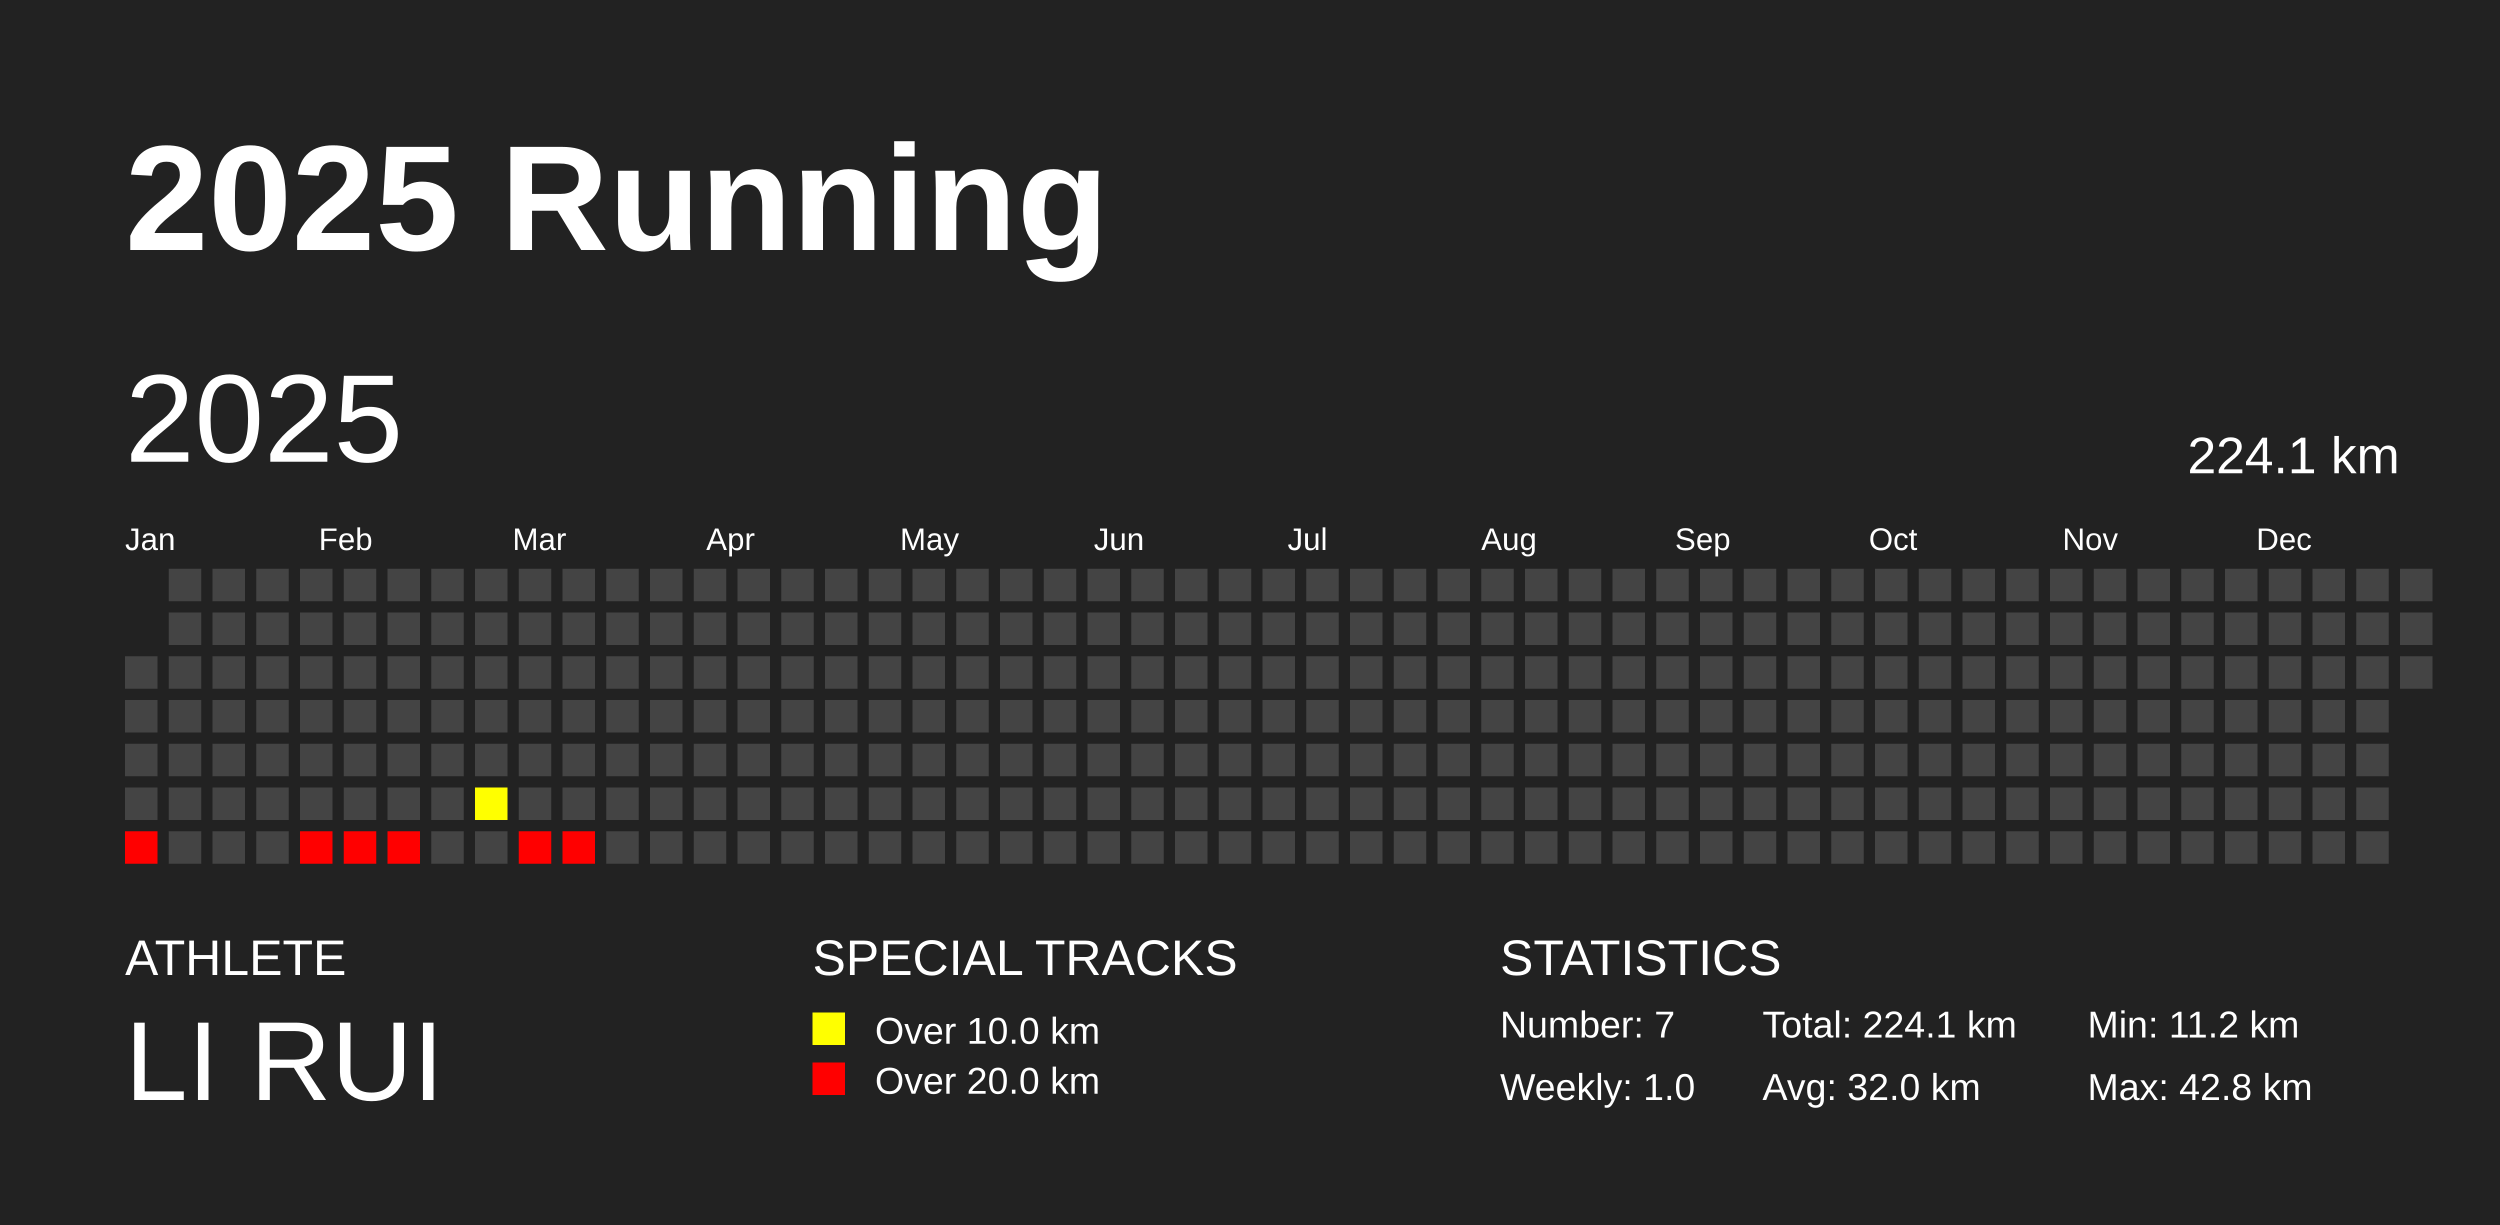
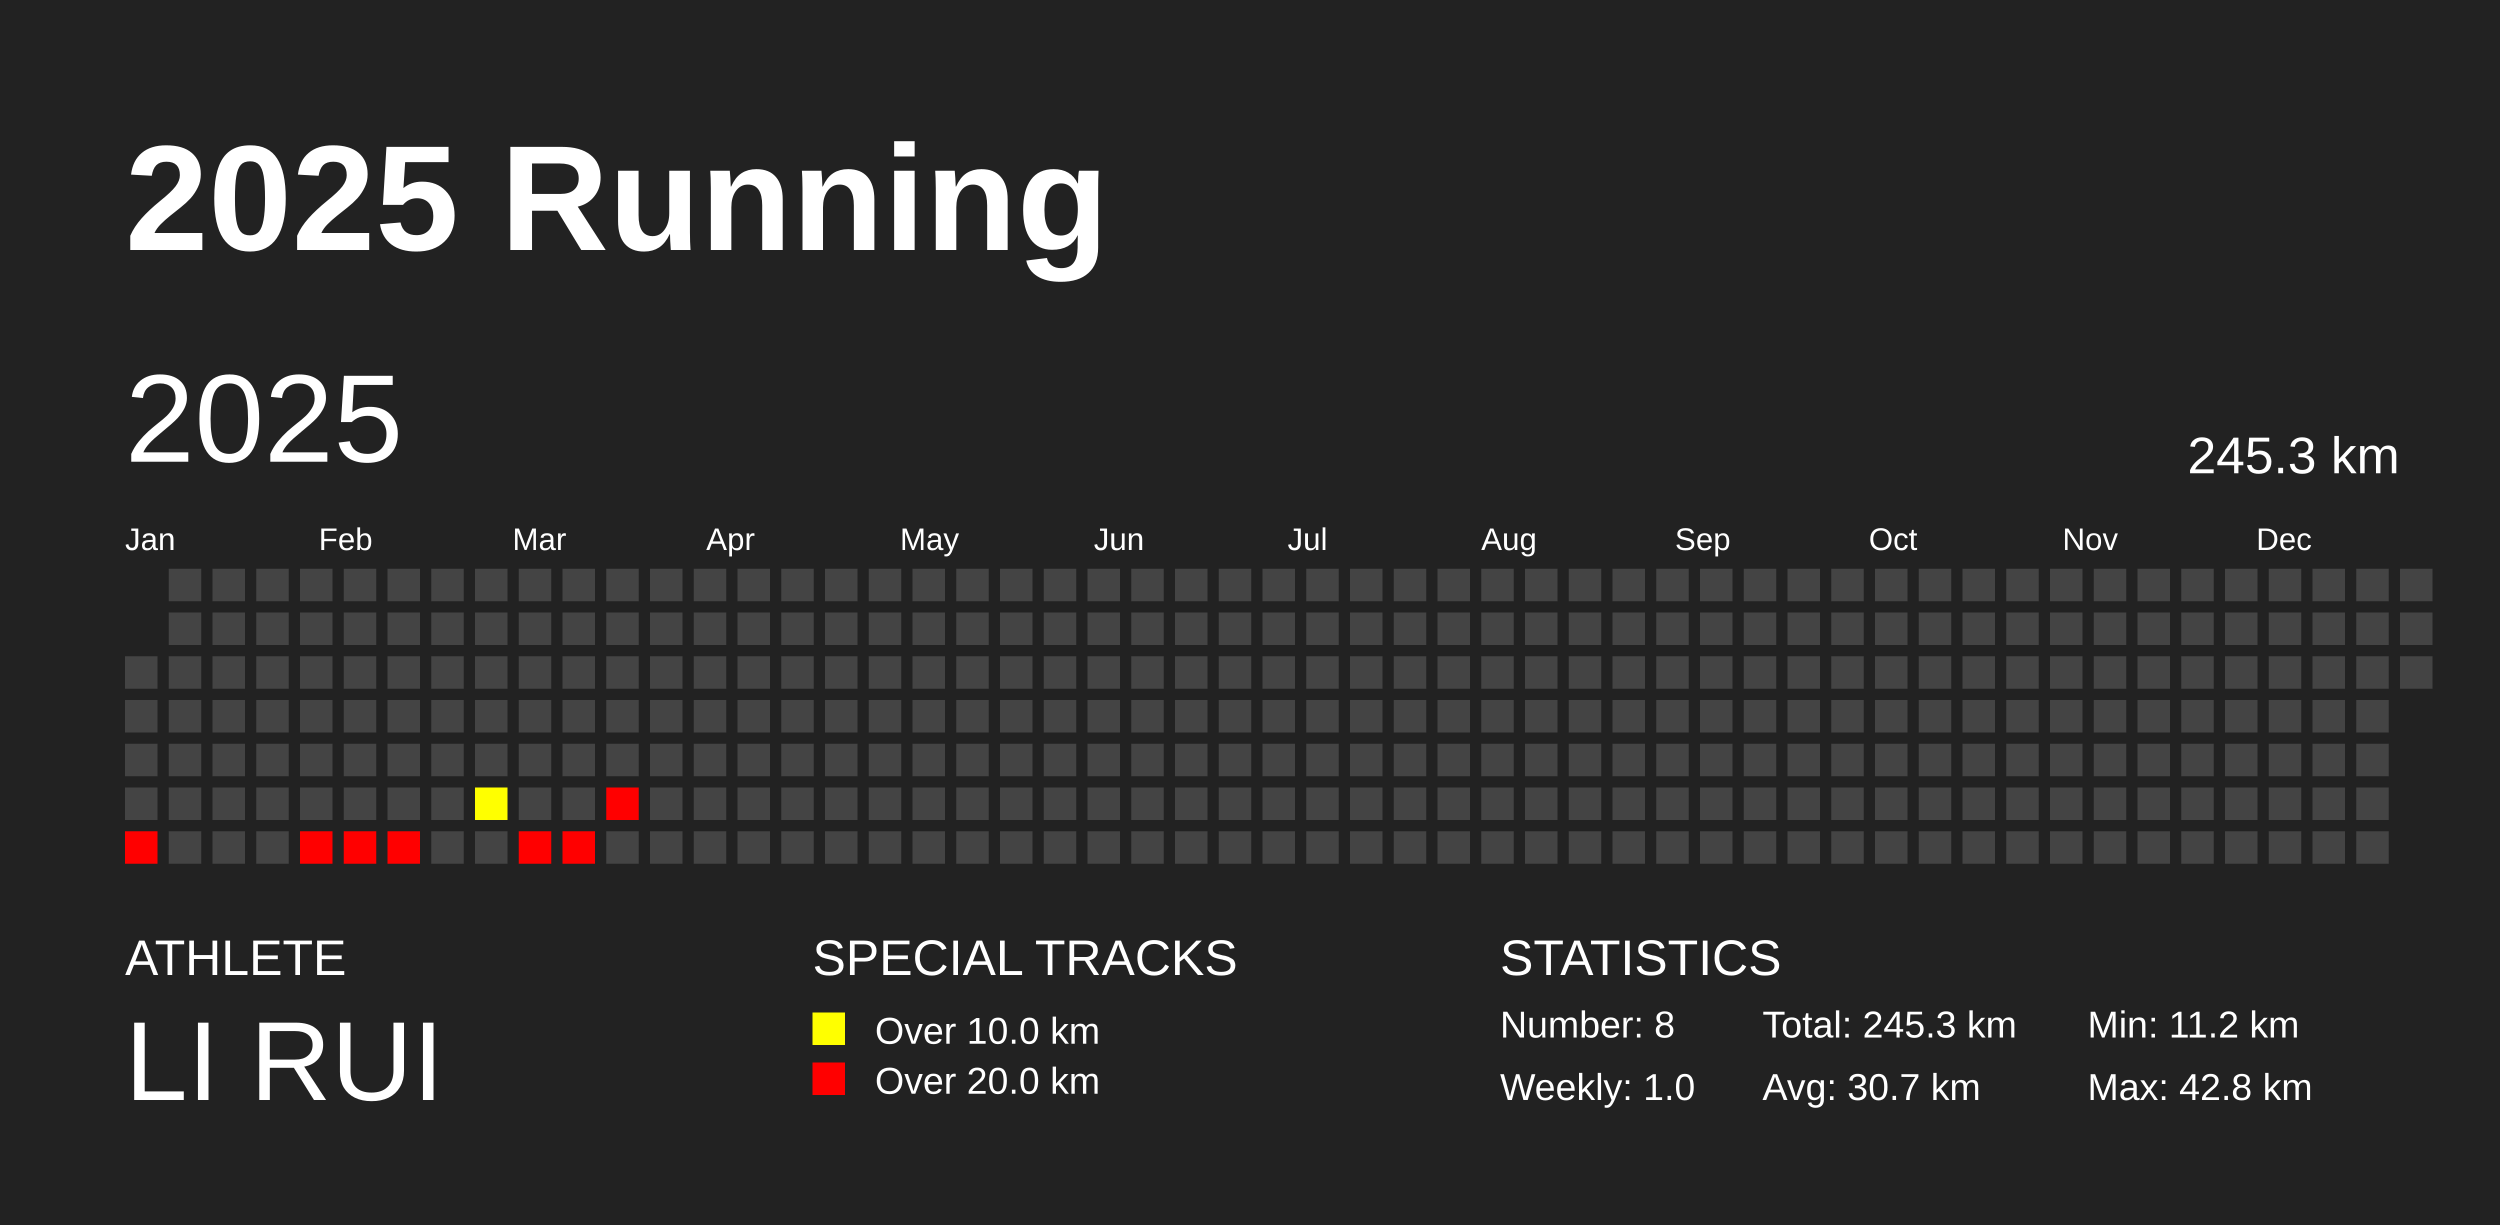
<svg xmlns="http://www.w3.org/2000/svg" baseProfile="full" height="98mm" version="1.1" viewBox="0,0,200,98" width="200mm">
  <defs />
  <rect fill="#222222" height="98" width="200" x="0" y="0" />
  <text fill="#FFFFFF" style="font-size:12px; font-family:Arial; font-weight:bold;" x="10" y="20">2025 Running</text>
  <text fill="#FFFFFF" style="font-size:4px; font-family:Arial" x="10" y="78">ATHLETE</text>
  <text fill="#FFFFFF" style="font-size:9px; font-family:Arial" x="10" y="88">LI RUI</text>
  <text fill="#FFFFFF" style="font-size:4px; font-family:Arial" x="65" y="78">SPECIAL TRACKS</text>
  <rect fill="yellow" height="2.6" width="2.6" x="65" y="81" />
  <text fill="#FFFFFF" style="font-size:3px; font-family:Arial" x="70" y="83.5">Over 10.0 km</text>
  <rect fill="red" height="2.6" width="2.6" x="65" y="85" />
  <text fill="#FFFFFF" style="font-size:3px; font-family:Arial" x="70" y="87.5">Over 20.0 km</text>
  <text fill="#FFFFFF" style="font-size:4px; font-family:Arial" x="120" y="78">STATISTICS</text>
-   <text fill="#FFFFFF" style="font-size:3px; font-family:Arial" x="120" y="83">Number: 7</text>
+   <text fill="#FFFFFF" style="font-size:3px; font-family:Arial" x="120" y="83">Number: 8</text>
  <text fill="#FFFFFF" style="font-size:3px; font-family:Arial" x="120" y="88">Weekly: 1.0</text>
-   <text fill="#FFFFFF" style="font-size:3px; font-family:Arial" x="141" y="83">Total: 224.1 km</text>
-   <text fill="#FFFFFF" style="font-size:3px; font-family:Arial" x="141" y="88">Avg: 32.0 km</text>
+   <text fill="#FFFFFF" style="font-size:3px; font-family:Arial" x="141" y="83">Total: 245.3 km</text>
+   <text fill="#FFFFFF" style="font-size:3px; font-family:Arial" x="141" y="88">Avg: 30.7 km</text>
  <text fill="#FFFFFF" style="font-size:3px; font-family:Arial" x="167" y="83">Min: 11.2 km</text>
  <text fill="#FFFFFF" style="font-size:3px; font-family:Arial" x="167" y="88">Max: 42.8 km</text>
  <text dominant-baseline="hanging" fill="#FFFFFF" style="font-size:10.0px; font-family:Arial;" x="10" y="30">2025</text>
-   <text dominant-baseline="hanging" fill="#FFFFFF" style="font-size:4.125px; font-family:Arial;" x="175" y="35">224.1 km</text>
+   <text dominant-baseline="hanging" fill="#FFFFFF" style="font-size:4.125px; font-family:Arial;" x="175" y="35">245.3 km</text>
  <text fill="#FFFFFF" style="font-size:2.5px; font-family:Arial" x="10.0" y="44">Jan</text>
  <text fill="#FFFFFF" style="font-size:2.5px; font-family:Arial" x="25.5" y="44">Feb</text>
  <text fill="#FFFFFF" style="font-size:2.5px; font-family:Arial" x="41.0" y="44">Mar</text>
  <text fill="#FFFFFF" style="font-size:2.5px; font-family:Arial" x="56.5" y="44">Apr</text>
  <text fill="#FFFFFF" style="font-size:2.5px; font-family:Arial" x="72.0" y="44">May</text>
  <text fill="#FFFFFF" style="font-size:2.5px; font-family:Arial" x="87.5" y="44">Jun</text>
  <text fill="#FFFFFF" style="font-size:2.5px; font-family:Arial" x="103.0" y="44">Jul</text>
  <text fill="#FFFFFF" style="font-size:2.5px; font-family:Arial" x="118.5" y="44">Aug</text>
  <text fill="#FFFFFF" style="font-size:2.5px; font-family:Arial" x="134.0" y="44">Sep</text>
  <text fill="#FFFFFF" style="font-size:2.5px; font-family:Arial" x="149.5" y="44">Oct</text>
  <text fill="#FFFFFF" style="font-size:2.5px; font-family:Arial" x="165.0" y="44">Nov</text>
  <text fill="#FFFFFF" style="font-size:2.5px; font-family:Arial" x="180.5" y="44">Dec</text>
  <rect fill="#444444" height="2.6" width="2.6" x="10.0" y="52.5" />
  <rect fill="#444444" height="2.6" width="2.6" x="10.0" y="56.0" />
  <rect fill="#444444" height="2.6" width="2.6" x="10.0" y="59.5" />
  <rect fill="#444444" height="2.6" width="2.6" x="10.0" y="63.0" />
  <rect fill="red" height="2.6" width="2.6" x="10.0" y="66.5" />
  <rect fill="#444444" height="2.6" width="2.6" x="13.5" y="45.5" />
  <rect fill="#444444" height="2.6" width="2.6" x="13.5" y="49.0" />
  <rect fill="#444444" height="2.6" width="2.6" x="13.5" y="52.5" />
  <rect fill="#444444" height="2.6" width="2.6" x="13.5" y="56.0" />
  <rect fill="#444444" height="2.6" width="2.6" x="13.5" y="59.5" />
  <rect fill="#444444" height="2.6" width="2.6" x="13.5" y="63.0" />
  <rect fill="#444444" height="2.6" width="2.6" x="13.5" y="66.5" />
  <rect fill="#444444" height="2.6" width="2.6" x="17.0" y="45.5" />
  <rect fill="#444444" height="2.6" width="2.6" x="17.0" y="49.0" />
  <rect fill="#444444" height="2.6" width="2.6" x="17.0" y="52.5" />
  <rect fill="#444444" height="2.6" width="2.6" x="17.0" y="56.0" />
  <rect fill="#444444" height="2.6" width="2.6" x="17.0" y="59.5" />
  <rect fill="#444444" height="2.6" width="2.6" x="17.0" y="63.0" />
  <rect fill="#444444" height="2.6" width="2.6" x="17.0" y="66.5" />
  <rect fill="#444444" height="2.6" width="2.6" x="20.5" y="45.5" />
  <rect fill="#444444" height="2.6" width="2.6" x="20.5" y="49.0" />
  <rect fill="#444444" height="2.6" width="2.6" x="20.5" y="52.5" />
  <rect fill="#444444" height="2.6" width="2.6" x="20.5" y="56.0" />
  <rect fill="#444444" height="2.6" width="2.6" x="20.5" y="59.5" />
  <rect fill="#444444" height="2.6" width="2.6" x="20.5" y="63.0" />
  <rect fill="#444444" height="2.6" width="2.6" x="20.5" y="66.5" />
  <rect fill="#444444" height="2.6" width="2.6" x="24.0" y="45.5" />
  <rect fill="#444444" height="2.6" width="2.6" x="24.0" y="49.0" />
  <rect fill="#444444" height="2.6" width="2.6" x="24.0" y="52.5" />
  <rect fill="#444444" height="2.6" width="2.6" x="24.0" y="56.0" />
  <rect fill="#444444" height="2.6" width="2.6" x="24.0" y="59.5" />
  <rect fill="#444444" height="2.6" width="2.6" x="24.0" y="63.0" />
  <rect fill="red" height="2.6" width="2.6" x="24.0" y="66.5" />
  <rect fill="#444444" height="2.6" width="2.6" x="27.5" y="45.5" />
  <rect fill="#444444" height="2.6" width="2.6" x="27.5" y="49.0" />
  <rect fill="#444444" height="2.6" width="2.6" x="27.5" y="52.5" />
  <rect fill="#444444" height="2.6" width="2.6" x="27.5" y="56.0" />
  <rect fill="#444444" height="2.6" width="2.6" x="27.5" y="59.5" />
  <rect fill="#444444" height="2.6" width="2.6" x="27.5" y="63.0" />
  <rect fill="red" height="2.6" width="2.6" x="27.5" y="66.5" />
  <rect fill="#444444" height="2.6" width="2.6" x="31.0" y="45.5" />
  <rect fill="#444444" height="2.6" width="2.6" x="31.0" y="49.0" />
  <rect fill="#444444" height="2.6" width="2.6" x="31.0" y="52.5" />
  <rect fill="#444444" height="2.6" width="2.6" x="31.0" y="56.0" />
  <rect fill="#444444" height="2.6" width="2.6" x="31.0" y="59.5" />
  <rect fill="#444444" height="2.6" width="2.6" x="31.0" y="63.0" />
  <rect fill="red" height="2.6" width="2.6" x="31.0" y="66.5" />
  <rect fill="#444444" height="2.6" width="2.6" x="34.5" y="45.5" />
  <rect fill="#444444" height="2.6" width="2.6" x="34.5" y="49.0" />
  <rect fill="#444444" height="2.6" width="2.6" x="34.5" y="52.5" />
  <rect fill="#444444" height="2.6" width="2.6" x="34.5" y="56.0" />
  <rect fill="#444444" height="2.6" width="2.6" x="34.5" y="59.5" />
  <rect fill="#444444" height="2.6" width="2.6" x="34.5" y="63.0" />
  <rect fill="#444444" height="2.6" width="2.6" x="34.5" y="66.5" />
  <rect fill="#444444" height="2.6" width="2.6" x="38.0" y="45.5" />
  <rect fill="#444444" height="2.6" width="2.6" x="38.0" y="49.0" />
  <rect fill="#444444" height="2.6" width="2.6" x="38.0" y="52.5" />
  <rect fill="#444444" height="2.6" width="2.6" x="38.0" y="56.0" />
  <rect fill="#444444" height="2.6" width="2.6" x="38.0" y="59.5" />
  <rect fill="#ffff00" height="2.6" width="2.6" x="38.0" y="63.0" />
  <rect fill="#444444" height="2.6" width="2.6" x="38.0" y="66.5" />
  <rect fill="#444444" height="2.6" width="2.6" x="41.5" y="45.5" />
  <rect fill="#444444" height="2.6" width="2.6" x="41.5" y="49.0" />
  <rect fill="#444444" height="2.6" width="2.6" x="41.5" y="52.5" />
  <rect fill="#444444" height="2.6" width="2.6" x="41.5" y="56.0" />
  <rect fill="#444444" height="2.6" width="2.6" x="41.5" y="59.5" />
  <rect fill="#444444" height="2.6" width="2.6" x="41.5" y="63.0" />
  <rect fill="red" height="2.6" width="2.6" x="41.5" y="66.5" />
  <rect fill="#444444" height="2.6" width="2.6" x="45.0" y="45.5" />
  <rect fill="#444444" height="2.6" width="2.6" x="45.0" y="49.0" />
  <rect fill="#444444" height="2.6" width="2.6" x="45.0" y="52.5" />
  <rect fill="#444444" height="2.6" width="2.6" x="45.0" y="56.0" />
  <rect fill="#444444" height="2.6" width="2.6" x="45.0" y="59.5" />
  <rect fill="#444444" height="2.6" width="2.6" x="45.0" y="63.0" />
  <rect fill="red" height="2.6" width="2.6" x="45.0" y="66.5" />
  <rect fill="#444444" height="2.6" width="2.6" x="48.5" y="45.5" />
  <rect fill="#444444" height="2.6" width="2.6" x="48.5" y="49.0" />
  <rect fill="#444444" height="2.6" width="2.6" x="48.5" y="52.5" />
  <rect fill="#444444" height="2.6" width="2.6" x="48.5" y="56.0" />
  <rect fill="#444444" height="2.6" width="2.6" x="48.5" y="59.5" />
-   <rect fill="#444444" height="2.6" width="2.6" x="48.5" y="63.0" />
+   <rect fill="red" height="2.6" width="2.6" x="48.5" y="63.0" />
  <rect fill="#444444" height="2.6" width="2.6" x="48.5" y="66.5" />
  <rect fill="#444444" height="2.6" width="2.6" x="52.0" y="45.5" />
  <rect fill="#444444" height="2.6" width="2.6" x="52.0" y="49.0" />
  <rect fill="#444444" height="2.6" width="2.6" x="52.0" y="52.5" />
  <rect fill="#444444" height="2.6" width="2.6" x="52.0" y="56.0" />
  <rect fill="#444444" height="2.6" width="2.6" x="52.0" y="59.5" />
  <rect fill="#444444" height="2.6" width="2.6" x="52.0" y="63.0" />
  <rect fill="#444444" height="2.6" width="2.6" x="52.0" y="66.5" />
  <rect fill="#444444" height="2.6" width="2.6" x="55.5" y="45.5" />
  <rect fill="#444444" height="2.6" width="2.6" x="55.5" y="49.0" />
  <rect fill="#444444" height="2.6" width="2.6" x="55.5" y="52.5" />
  <rect fill="#444444" height="2.6" width="2.6" x="55.5" y="56.0" />
  <rect fill="#444444" height="2.6" width="2.6" x="55.5" y="59.5" />
  <rect fill="#444444" height="2.6" width="2.6" x="55.5" y="63.0" />
  <rect fill="#444444" height="2.6" width="2.6" x="55.5" y="66.5" />
  <rect fill="#444444" height="2.6" width="2.6" x="59.0" y="45.5" />
  <rect fill="#444444" height="2.6" width="2.6" x="59.0" y="49.0" />
  <rect fill="#444444" height="2.6" width="2.6" x="59.0" y="52.5" />
  <rect fill="#444444" height="2.6" width="2.6" x="59.0" y="56.0" />
  <rect fill="#444444" height="2.6" width="2.6" x="59.0" y="59.5" />
  <rect fill="#444444" height="2.6" width="2.6" x="59.0" y="63.0" />
  <rect fill="#444444" height="2.6" width="2.6" x="59.0" y="66.5" />
  <rect fill="#444444" height="2.6" width="2.6" x="62.5" y="45.5" />
  <rect fill="#444444" height="2.6" width="2.6" x="62.5" y="49.0" />
  <rect fill="#444444" height="2.6" width="2.6" x="62.5" y="52.5" />
  <rect fill="#444444" height="2.6" width="2.6" x="62.5" y="56.0" />
  <rect fill="#444444" height="2.6" width="2.6" x="62.5" y="59.5" />
  <rect fill="#444444" height="2.6" width="2.6" x="62.5" y="63.0" />
  <rect fill="#444444" height="2.6" width="2.6" x="62.5" y="66.5" />
  <rect fill="#444444" height="2.6" width="2.6" x="66.0" y="45.5" />
  <rect fill="#444444" height="2.6" width="2.6" x="66.0" y="49.0" />
  <rect fill="#444444" height="2.6" width="2.6" x="66.0" y="52.5" />
  <rect fill="#444444" height="2.6" width="2.6" x="66.0" y="56.0" />
  <rect fill="#444444" height="2.6" width="2.6" x="66.0" y="59.5" />
  <rect fill="#444444" height="2.6" width="2.6" x="66.0" y="63.0" />
  <rect fill="#444444" height="2.6" width="2.6" x="66.0" y="66.5" />
  <rect fill="#444444" height="2.6" width="2.6" x="69.5" y="45.5" />
  <rect fill="#444444" height="2.6" width="2.6" x="69.5" y="49.0" />
  <rect fill="#444444" height="2.6" width="2.6" x="69.5" y="52.5" />
  <rect fill="#444444" height="2.6" width="2.6" x="69.5" y="56.0" />
  <rect fill="#444444" height="2.6" width="2.6" x="69.5" y="59.5" />
  <rect fill="#444444" height="2.6" width="2.6" x="69.5" y="63.0" />
  <rect fill="#444444" height="2.6" width="2.6" x="69.5" y="66.5" />
  <rect fill="#444444" height="2.6" width="2.6" x="73.0" y="45.5" />
  <rect fill="#444444" height="2.6" width="2.6" x="73.0" y="49.0" />
  <rect fill="#444444" height="2.6" width="2.6" x="73.0" y="52.5" />
  <rect fill="#444444" height="2.6" width="2.6" x="73.0" y="56.0" />
  <rect fill="#444444" height="2.6" width="2.6" x="73.0" y="59.5" />
  <rect fill="#444444" height="2.6" width="2.6" x="73.0" y="63.0" />
  <rect fill="#444444" height="2.6" width="2.6" x="73.0" y="66.5" />
  <rect fill="#444444" height="2.6" width="2.6" x="76.5" y="45.5" />
  <rect fill="#444444" height="2.6" width="2.6" x="76.5" y="49.0" />
  <rect fill="#444444" height="2.6" width="2.6" x="76.5" y="52.5" />
  <rect fill="#444444" height="2.6" width="2.6" x="76.5" y="56.0" />
  <rect fill="#444444" height="2.6" width="2.6" x="76.5" y="59.5" />
  <rect fill="#444444" height="2.6" width="2.6" x="76.5" y="63.0" />
  <rect fill="#444444" height="2.6" width="2.6" x="76.5" y="66.5" />
  <rect fill="#444444" height="2.6" width="2.6" x="80.0" y="45.5" />
  <rect fill="#444444" height="2.6" width="2.6" x="80.0" y="49.0" />
  <rect fill="#444444" height="2.6" width="2.6" x="80.0" y="52.5" />
  <rect fill="#444444" height="2.6" width="2.6" x="80.0" y="56.0" />
  <rect fill="#444444" height="2.6" width="2.6" x="80.0" y="59.5" />
  <rect fill="#444444" height="2.6" width="2.6" x="80.0" y="63.0" />
  <rect fill="#444444" height="2.6" width="2.6" x="80.0" y="66.5" />
  <rect fill="#444444" height="2.6" width="2.6" x="83.5" y="45.5" />
  <rect fill="#444444" height="2.6" width="2.6" x="83.5" y="49.0" />
  <rect fill="#444444" height="2.6" width="2.6" x="83.5" y="52.5" />
  <rect fill="#444444" height="2.6" width="2.6" x="83.5" y="56.0" />
  <rect fill="#444444" height="2.6" width="2.6" x="83.5" y="59.5" />
  <rect fill="#444444" height="2.6" width="2.6" x="83.5" y="63.0" />
  <rect fill="#444444" height="2.6" width="2.6" x="83.5" y="66.5" />
  <rect fill="#444444" height="2.6" width="2.6" x="87.0" y="45.5" />
  <rect fill="#444444" height="2.6" width="2.6" x="87.0" y="49.0" />
  <rect fill="#444444" height="2.6" width="2.6" x="87.0" y="52.5" />
  <rect fill="#444444" height="2.6" width="2.6" x="87.0" y="56.0" />
  <rect fill="#444444" height="2.6" width="2.6" x="87.0" y="59.5" />
  <rect fill="#444444" height="2.6" width="2.6" x="87.0" y="63.0" />
  <rect fill="#444444" height="2.6" width="2.6" x="87.0" y="66.5" />
  <rect fill="#444444" height="2.6" width="2.6" x="90.5" y="45.5" />
  <rect fill="#444444" height="2.6" width="2.6" x="90.5" y="49.0" />
  <rect fill="#444444" height="2.6" width="2.6" x="90.5" y="52.5" />
  <rect fill="#444444" height="2.6" width="2.6" x="90.5" y="56.0" />
  <rect fill="#444444" height="2.6" width="2.6" x="90.5" y="59.5" />
  <rect fill="#444444" height="2.6" width="2.6" x="90.5" y="63.0" />
  <rect fill="#444444" height="2.6" width="2.6" x="90.5" y="66.5" />
  <rect fill="#444444" height="2.6" width="2.6" x="94.0" y="45.5" />
  <rect fill="#444444" height="2.6" width="2.6" x="94.0" y="49.0" />
  <rect fill="#444444" height="2.6" width="2.6" x="94.0" y="52.5" />
  <rect fill="#444444" height="2.6" width="2.6" x="94.0" y="56.0" />
  <rect fill="#444444" height="2.6" width="2.6" x="94.0" y="59.5" />
  <rect fill="#444444" height="2.6" width="2.6" x="94.0" y="63.0" />
  <rect fill="#444444" height="2.6" width="2.6" x="94.0" y="66.5" />
  <rect fill="#444444" height="2.6" width="2.6" x="97.5" y="45.5" />
  <rect fill="#444444" height="2.6" width="2.6" x="97.5" y="49.0" />
  <rect fill="#444444" height="2.6" width="2.6" x="97.5" y="52.5" />
  <rect fill="#444444" height="2.6" width="2.6" x="97.5" y="56.0" />
  <rect fill="#444444" height="2.6" width="2.6" x="97.5" y="59.5" />
  <rect fill="#444444" height="2.6" width="2.6" x="97.5" y="63.0" />
  <rect fill="#444444" height="2.6" width="2.6" x="97.5" y="66.5" />
  <rect fill="#444444" height="2.6" width="2.6" x="101.0" y="45.5" />
  <rect fill="#444444" height="2.6" width="2.6" x="101.0" y="49.0" />
  <rect fill="#444444" height="2.6" width="2.6" x="101.0" y="52.5" />
  <rect fill="#444444" height="2.6" width="2.6" x="101.0" y="56.0" />
  <rect fill="#444444" height="2.6" width="2.6" x="101.0" y="59.5" />
  <rect fill="#444444" height="2.6" width="2.6" x="101.0" y="63.0" />
  <rect fill="#444444" height="2.6" width="2.6" x="101.0" y="66.5" />
  <rect fill="#444444" height="2.6" width="2.6" x="104.5" y="45.5" />
  <rect fill="#444444" height="2.6" width="2.6" x="104.5" y="49.0" />
  <rect fill="#444444" height="2.6" width="2.6" x="104.5" y="52.5" />
  <rect fill="#444444" height="2.6" width="2.6" x="104.5" y="56.0" />
  <rect fill="#444444" height="2.6" width="2.6" x="104.5" y="59.5" />
  <rect fill="#444444" height="2.6" width="2.6" x="104.5" y="63.0" />
  <rect fill="#444444" height="2.6" width="2.6" x="104.5" y="66.5" />
  <rect fill="#444444" height="2.6" width="2.6" x="108.0" y="45.5" />
  <rect fill="#444444" height="2.6" width="2.6" x="108.0" y="49.0" />
  <rect fill="#444444" height="2.6" width="2.6" x="108.0" y="52.5" />
  <rect fill="#444444" height="2.6" width="2.6" x="108.0" y="56.0" />
  <rect fill="#444444" height="2.6" width="2.6" x="108.0" y="59.5" />
  <rect fill="#444444" height="2.6" width="2.6" x="108.0" y="63.0" />
  <rect fill="#444444" height="2.6" width="2.6" x="108.0" y="66.5" />
  <rect fill="#444444" height="2.6" width="2.6" x="111.5" y="45.5" />
  <rect fill="#444444" height="2.6" width="2.6" x="111.5" y="49.0" />
  <rect fill="#444444" height="2.6" width="2.6" x="111.5" y="52.5" />
  <rect fill="#444444" height="2.6" width="2.6" x="111.5" y="56.0" />
  <rect fill="#444444" height="2.6" width="2.6" x="111.5" y="59.5" />
  <rect fill="#444444" height="2.6" width="2.6" x="111.5" y="63.0" />
  <rect fill="#444444" height="2.6" width="2.6" x="111.5" y="66.5" />
  <rect fill="#444444" height="2.6" width="2.6" x="115.0" y="45.5" />
  <rect fill="#444444" height="2.6" width="2.6" x="115.0" y="49.0" />
  <rect fill="#444444" height="2.6" width="2.6" x="115.0" y="52.5" />
  <rect fill="#444444" height="2.6" width="2.6" x="115.0" y="56.0" />
  <rect fill="#444444" height="2.6" width="2.6" x="115.0" y="59.5" />
  <rect fill="#444444" height="2.6" width="2.6" x="115.0" y="63.0" />
  <rect fill="#444444" height="2.6" width="2.6" x="115.0" y="66.5" />
  <rect fill="#444444" height="2.6" width="2.6" x="118.5" y="45.5" />
  <rect fill="#444444" height="2.6" width="2.6" x="118.5" y="49.0" />
  <rect fill="#444444" height="2.6" width="2.6" x="118.5" y="52.5" />
  <rect fill="#444444" height="2.6" width="2.6" x="118.5" y="56.0" />
  <rect fill="#444444" height="2.6" width="2.6" x="118.5" y="59.5" />
  <rect fill="#444444" height="2.6" width="2.6" x="118.5" y="63.0" />
  <rect fill="#444444" height="2.6" width="2.6" x="118.5" y="66.5" />
  <rect fill="#444444" height="2.6" width="2.6" x="122.0" y="45.5" />
  <rect fill="#444444" height="2.6" width="2.6" x="122.0" y="49.0" />
  <rect fill="#444444" height="2.6" width="2.6" x="122.0" y="52.5" />
  <rect fill="#444444" height="2.6" width="2.6" x="122.0" y="56.0" />
  <rect fill="#444444" height="2.6" width="2.6" x="122.0" y="59.5" />
  <rect fill="#444444" height="2.6" width="2.6" x="122.0" y="63.0" />
  <rect fill="#444444" height="2.6" width="2.6" x="122.0" y="66.5" />
  <rect fill="#444444" height="2.6" width="2.6" x="125.5" y="45.5" />
  <rect fill="#444444" height="2.6" width="2.6" x="125.5" y="49.0" />
  <rect fill="#444444" height="2.6" width="2.6" x="125.5" y="52.5" />
  <rect fill="#444444" height="2.6" width="2.6" x="125.5" y="56.0" />
  <rect fill="#444444" height="2.6" width="2.6" x="125.5" y="59.5" />
  <rect fill="#444444" height="2.6" width="2.6" x="125.5" y="63.0" />
  <rect fill="#444444" height="2.6" width="2.6" x="125.5" y="66.5" />
  <rect fill="#444444" height="2.6" width="2.6" x="129.0" y="45.5" />
  <rect fill="#444444" height="2.6" width="2.6" x="129.0" y="49.0" />
  <rect fill="#444444" height="2.6" width="2.6" x="129.0" y="52.5" />
  <rect fill="#444444" height="2.6" width="2.6" x="129.0" y="56.0" />
  <rect fill="#444444" height="2.6" width="2.6" x="129.0" y="59.5" />
  <rect fill="#444444" height="2.6" width="2.6" x="129.0" y="63.0" />
  <rect fill="#444444" height="2.6" width="2.6" x="129.0" y="66.5" />
  <rect fill="#444444" height="2.6" width="2.6" x="132.5" y="45.5" />
  <rect fill="#444444" height="2.6" width="2.6" x="132.5" y="49.0" />
  <rect fill="#444444" height="2.6" width="2.6" x="132.5" y="52.5" />
  <rect fill="#444444" height="2.6" width="2.6" x="132.5" y="56.0" />
  <rect fill="#444444" height="2.6" width="2.6" x="132.5" y="59.5" />
  <rect fill="#444444" height="2.6" width="2.6" x="132.5" y="63.0" />
  <rect fill="#444444" height="2.6" width="2.6" x="132.5" y="66.5" />
  <rect fill="#444444" height="2.6" width="2.6" x="136.0" y="45.5" />
  <rect fill="#444444" height="2.6" width="2.6" x="136.0" y="49.0" />
  <rect fill="#444444" height="2.6" width="2.6" x="136.0" y="52.5" />
  <rect fill="#444444" height="2.6" width="2.6" x="136.0" y="56.0" />
  <rect fill="#444444" height="2.6" width="2.6" x="136.0" y="59.5" />
  <rect fill="#444444" height="2.6" width="2.6" x="136.0" y="63.0" />
  <rect fill="#444444" height="2.6" width="2.6" x="136.0" y="66.5" />
  <rect fill="#444444" height="2.6" width="2.6" x="139.5" y="45.5" />
  <rect fill="#444444" height="2.6" width="2.6" x="139.5" y="49.0" />
  <rect fill="#444444" height="2.6" width="2.6" x="139.5" y="52.5" />
  <rect fill="#444444" height="2.6" width="2.6" x="139.5" y="56.0" />
  <rect fill="#444444" height="2.6" width="2.6" x="139.5" y="59.5" />
  <rect fill="#444444" height="2.6" width="2.6" x="139.5" y="63.0" />
  <rect fill="#444444" height="2.6" width="2.6" x="139.5" y="66.5" />
  <rect fill="#444444" height="2.6" width="2.6" x="143.0" y="45.5" />
  <rect fill="#444444" height="2.6" width="2.6" x="143.0" y="49.0" />
  <rect fill="#444444" height="2.6" width="2.6" x="143.0" y="52.5" />
  <rect fill="#444444" height="2.6" width="2.6" x="143.0" y="56.0" />
  <rect fill="#444444" height="2.6" width="2.6" x="143.0" y="59.5" />
  <rect fill="#444444" height="2.6" width="2.6" x="143.0" y="63.0" />
  <rect fill="#444444" height="2.6" width="2.6" x="143.0" y="66.5" />
  <rect fill="#444444" height="2.6" width="2.6" x="146.5" y="45.5" />
  <rect fill="#444444" height="2.6" width="2.6" x="146.5" y="49.0" />
  <rect fill="#444444" height="2.6" width="2.6" x="146.5" y="52.5" />
  <rect fill="#444444" height="2.6" width="2.6" x="146.5" y="56.0" />
  <rect fill="#444444" height="2.6" width="2.6" x="146.5" y="59.5" />
  <rect fill="#444444" height="2.6" width="2.6" x="146.5" y="63.0" />
  <rect fill="#444444" height="2.6" width="2.6" x="146.5" y="66.5" />
  <rect fill="#444444" height="2.6" width="2.6" x="150.0" y="45.5" />
  <rect fill="#444444" height="2.6" width="2.6" x="150.0" y="49.0" />
  <rect fill="#444444" height="2.6" width="2.6" x="150.0" y="52.5" />
  <rect fill="#444444" height="2.6" width="2.6" x="150.0" y="56.0" />
  <rect fill="#444444" height="2.6" width="2.6" x="150.0" y="59.5" />
  <rect fill="#444444" height="2.6" width="2.6" x="150.0" y="63.0" />
  <rect fill="#444444" height="2.6" width="2.6" x="150.0" y="66.5" />
  <rect fill="#444444" height="2.6" width="2.6" x="153.5" y="45.5" />
  <rect fill="#444444" height="2.6" width="2.6" x="153.5" y="49.0" />
  <rect fill="#444444" height="2.6" width="2.6" x="153.5" y="52.5" />
  <rect fill="#444444" height="2.6" width="2.6" x="153.5" y="56.0" />
  <rect fill="#444444" height="2.6" width="2.6" x="153.5" y="59.5" />
  <rect fill="#444444" height="2.6" width="2.6" x="153.5" y="63.0" />
  <rect fill="#444444" height="2.6" width="2.6" x="153.5" y="66.5" />
  <rect fill="#444444" height="2.6" width="2.6" x="157.0" y="45.5" />
  <rect fill="#444444" height="2.6" width="2.6" x="157.0" y="49.0" />
  <rect fill="#444444" height="2.6" width="2.6" x="157.0" y="52.5" />
  <rect fill="#444444" height="2.6" width="2.6" x="157.0" y="56.0" />
  <rect fill="#444444" height="2.6" width="2.6" x="157.0" y="59.5" />
  <rect fill="#444444" height="2.6" width="2.6" x="157.0" y="63.0" />
  <rect fill="#444444" height="2.6" width="2.6" x="157.0" y="66.5" />
  <rect fill="#444444" height="2.6" width="2.6" x="160.5" y="45.5" />
  <rect fill="#444444" height="2.6" width="2.6" x="160.5" y="49.0" />
  <rect fill="#444444" height="2.6" width="2.6" x="160.5" y="52.5" />
  <rect fill="#444444" height="2.6" width="2.6" x="160.5" y="56.0" />
  <rect fill="#444444" height="2.6" width="2.6" x="160.5" y="59.5" />
  <rect fill="#444444" height="2.6" width="2.6" x="160.5" y="63.0" />
  <rect fill="#444444" height="2.6" width="2.6" x="160.5" y="66.5" />
  <rect fill="#444444" height="2.6" width="2.6" x="164.0" y="45.5" />
  <rect fill="#444444" height="2.6" width="2.6" x="164.0" y="49.0" />
  <rect fill="#444444" height="2.6" width="2.6" x="164.0" y="52.5" />
  <rect fill="#444444" height="2.6" width="2.6" x="164.0" y="56.0" />
  <rect fill="#444444" height="2.6" width="2.6" x="164.0" y="59.5" />
  <rect fill="#444444" height="2.6" width="2.6" x="164.0" y="63.0" />
  <rect fill="#444444" height="2.6" width="2.6" x="164.0" y="66.5" />
  <rect fill="#444444" height="2.6" width="2.6" x="167.5" y="45.5" />
  <rect fill="#444444" height="2.6" width="2.6" x="167.5" y="49.0" />
  <rect fill="#444444" height="2.6" width="2.6" x="167.5" y="52.5" />
  <rect fill="#444444" height="2.6" width="2.6" x="167.5" y="56.0" />
  <rect fill="#444444" height="2.6" width="2.6" x="167.5" y="59.5" />
  <rect fill="#444444" height="2.6" width="2.6" x="167.5" y="63.0" />
  <rect fill="#444444" height="2.6" width="2.6" x="167.5" y="66.5" />
  <rect fill="#444444" height="2.6" width="2.6" x="171.0" y="45.5" />
  <rect fill="#444444" height="2.6" width="2.6" x="171.0" y="49.0" />
  <rect fill="#444444" height="2.6" width="2.6" x="171.0" y="52.5" />
  <rect fill="#444444" height="2.6" width="2.6" x="171.0" y="56.0" />
  <rect fill="#444444" height="2.6" width="2.6" x="171.0" y="59.5" />
  <rect fill="#444444" height="2.6" width="2.6" x="171.0" y="63.0" />
  <rect fill="#444444" height="2.6" width="2.6" x="171.0" y="66.5" />
  <rect fill="#444444" height="2.6" width="2.6" x="174.5" y="45.5" />
  <rect fill="#444444" height="2.6" width="2.6" x="174.5" y="49.0" />
  <rect fill="#444444" height="2.6" width="2.6" x="174.5" y="52.5" />
  <rect fill="#444444" height="2.6" width="2.6" x="174.5" y="56.0" />
  <rect fill="#444444" height="2.6" width="2.6" x="174.5" y="59.5" />
  <rect fill="#444444" height="2.6" width="2.6" x="174.5" y="63.0" />
  <rect fill="#444444" height="2.6" width="2.6" x="174.5" y="66.5" />
  <rect fill="#444444" height="2.6" width="2.6" x="178.0" y="45.5" />
  <rect fill="#444444" height="2.6" width="2.6" x="178.0" y="49.0" />
  <rect fill="#444444" height="2.6" width="2.6" x="178.0" y="52.5" />
  <rect fill="#444444" height="2.6" width="2.6" x="178.0" y="56.0" />
  <rect fill="#444444" height="2.6" width="2.6" x="178.0" y="59.5" />
  <rect fill="#444444" height="2.6" width="2.6" x="178.0" y="63.0" />
  <rect fill="#444444" height="2.6" width="2.6" x="178.0" y="66.5" />
  <rect fill="#444444" height="2.6" width="2.6" x="181.5" y="45.5" />
  <rect fill="#444444" height="2.6" width="2.6" x="181.5" y="49.0" />
  <rect fill="#444444" height="2.6" width="2.6" x="181.5" y="52.5" />
  <rect fill="#444444" height="2.6" width="2.6" x="181.5" y="56.0" />
  <rect fill="#444444" height="2.6" width="2.6" x="181.5" y="59.5" />
  <rect fill="#444444" height="2.6" width="2.6" x="181.5" y="63.0" />
  <rect fill="#444444" height="2.6" width="2.6" x="181.5" y="66.5" />
  <rect fill="#444444" height="2.6" width="2.6" x="185.0" y="45.5" />
  <rect fill="#444444" height="2.6" width="2.6" x="185.0" y="49.0" />
  <rect fill="#444444" height="2.6" width="2.6" x="185.0" y="52.5" />
  <rect fill="#444444" height="2.6" width="2.6" x="185.0" y="56.0" />
  <rect fill="#444444" height="2.6" width="2.6" x="185.0" y="59.5" />
  <rect fill="#444444" height="2.6" width="2.6" x="185.0" y="63.0" />
  <rect fill="#444444" height="2.6" width="2.6" x="185.0" y="66.5" />
  <rect fill="#444444" height="2.6" width="2.6" x="188.5" y="45.5" />
  <rect fill="#444444" height="2.6" width="2.6" x="188.5" y="49.0" />
  <rect fill="#444444" height="2.6" width="2.6" x="188.5" y="52.5" />
  <rect fill="#444444" height="2.6" width="2.6" x="188.5" y="56.0" />
  <rect fill="#444444" height="2.6" width="2.6" x="188.5" y="59.5" />
  <rect fill="#444444" height="2.6" width="2.6" x="188.5" y="63.0" />
  <rect fill="#444444" height="2.6" width="2.6" x="188.5" y="66.5" />
  <rect fill="#444444" height="2.6" width="2.6" x="192.0" y="45.5" />
  <rect fill="#444444" height="2.6" width="2.6" x="192.0" y="49.0" />
  <rect fill="#444444" height="2.6" width="2.6" x="192.0" y="52.5" />
</svg>
